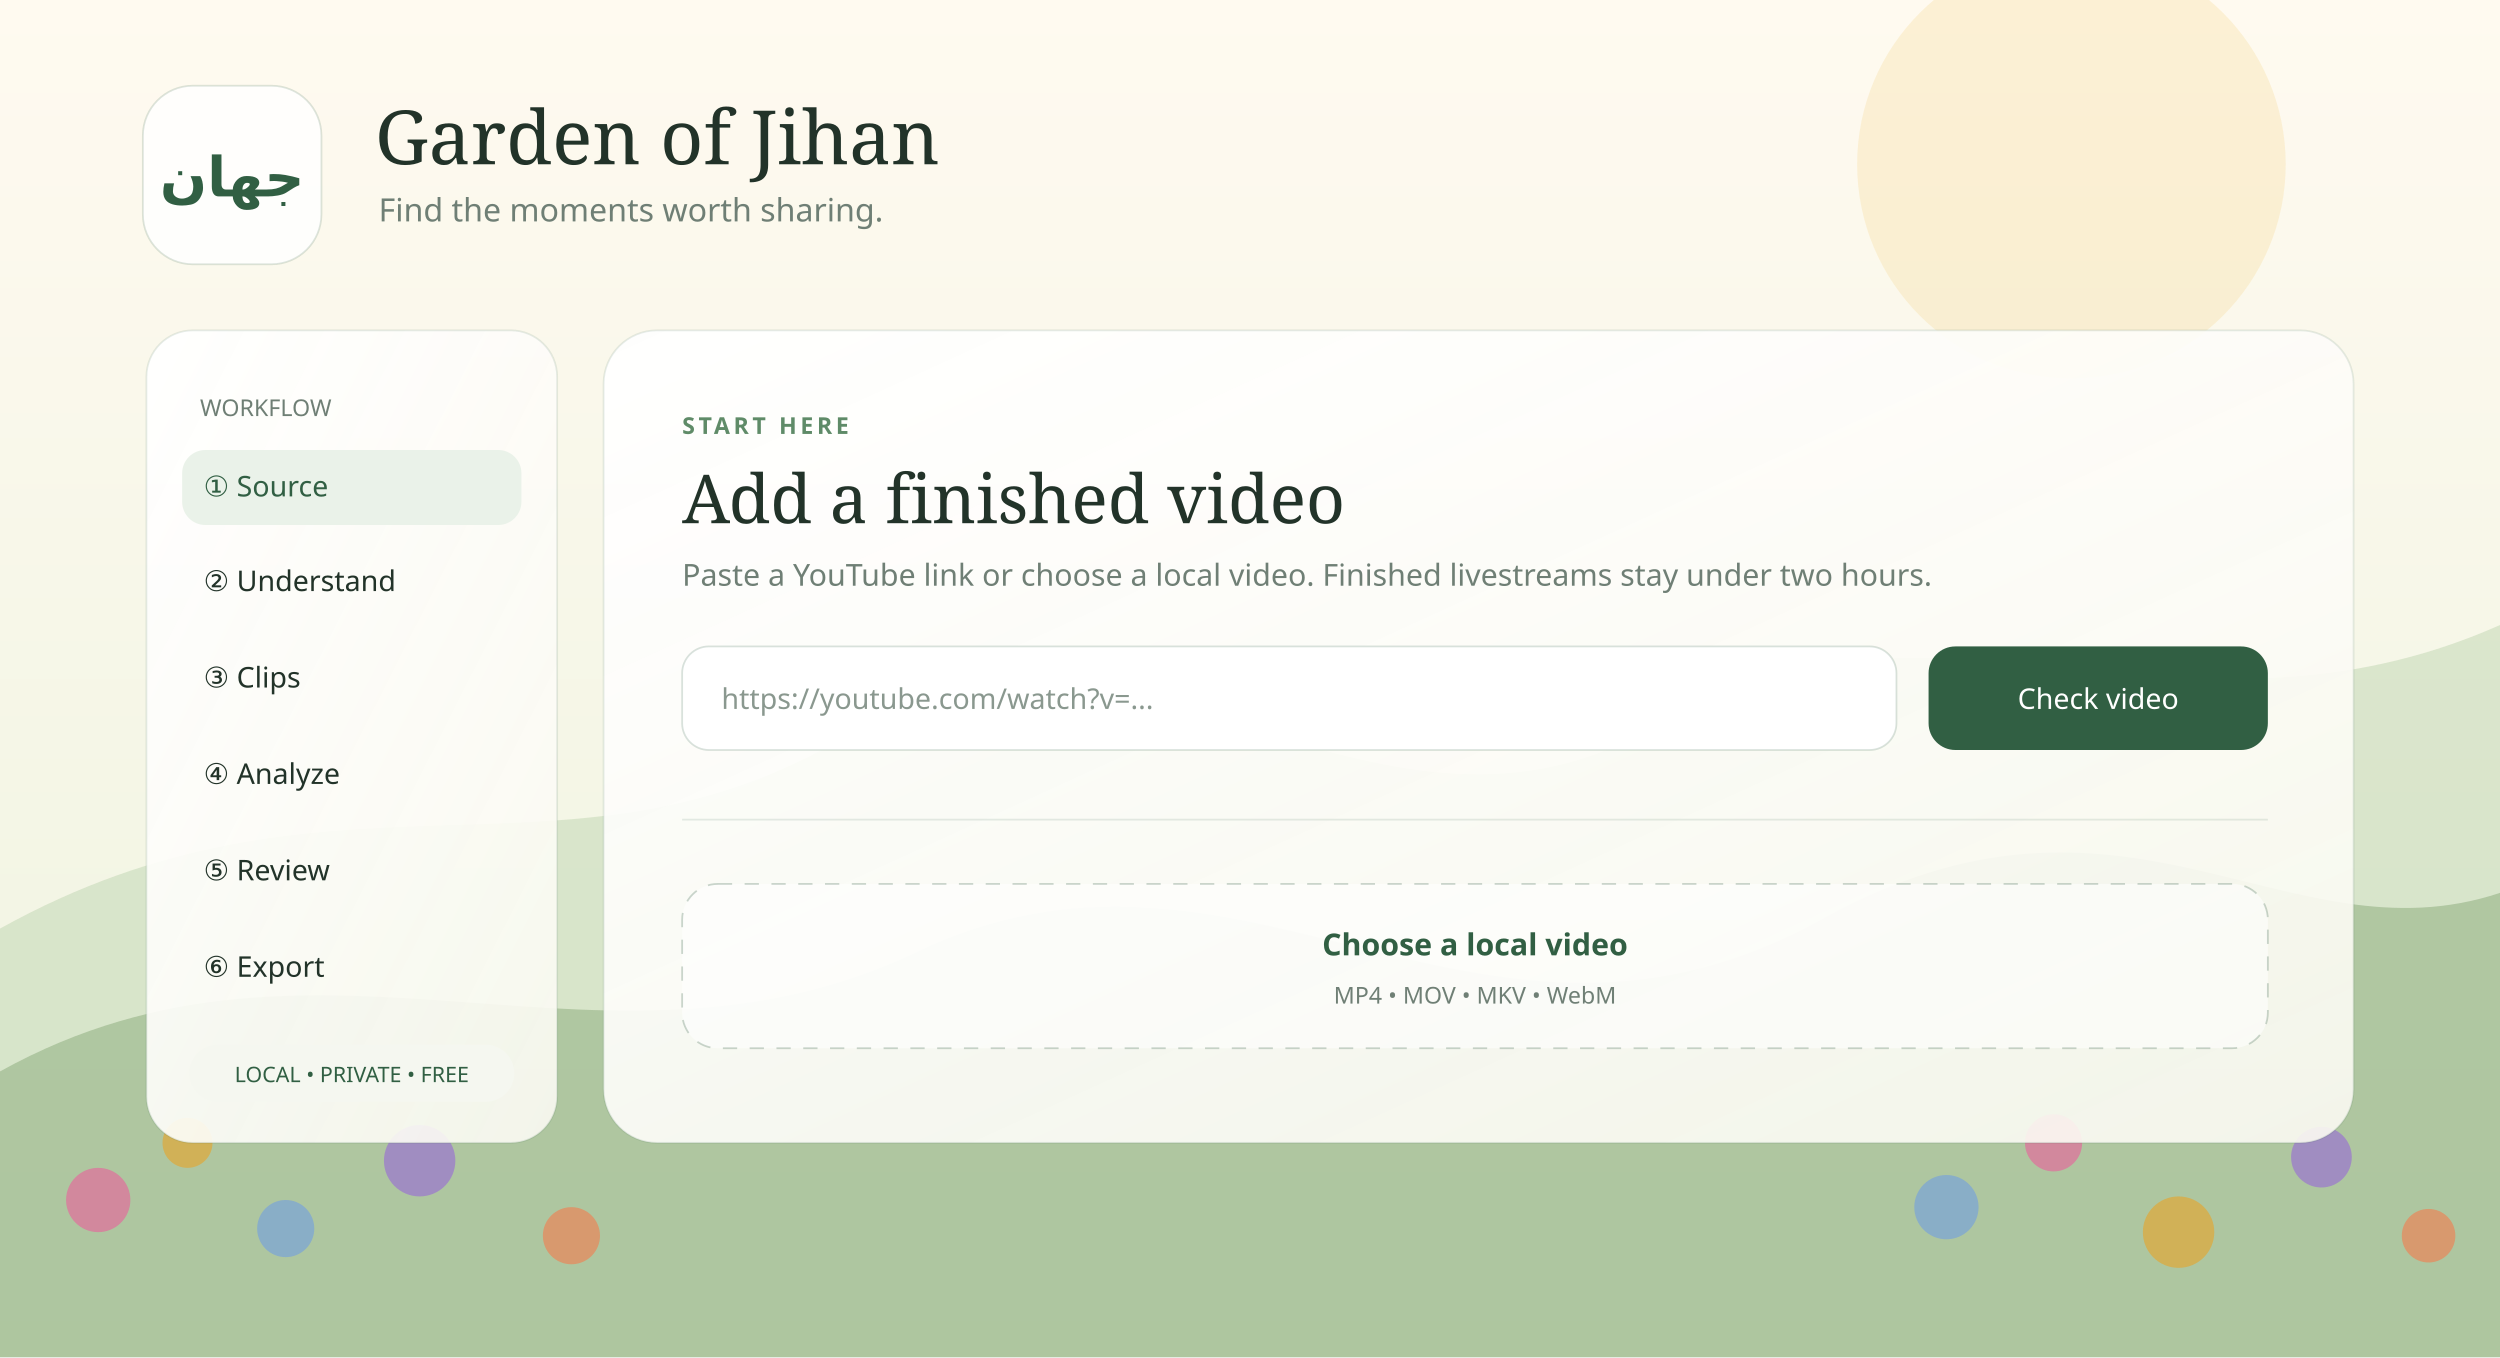
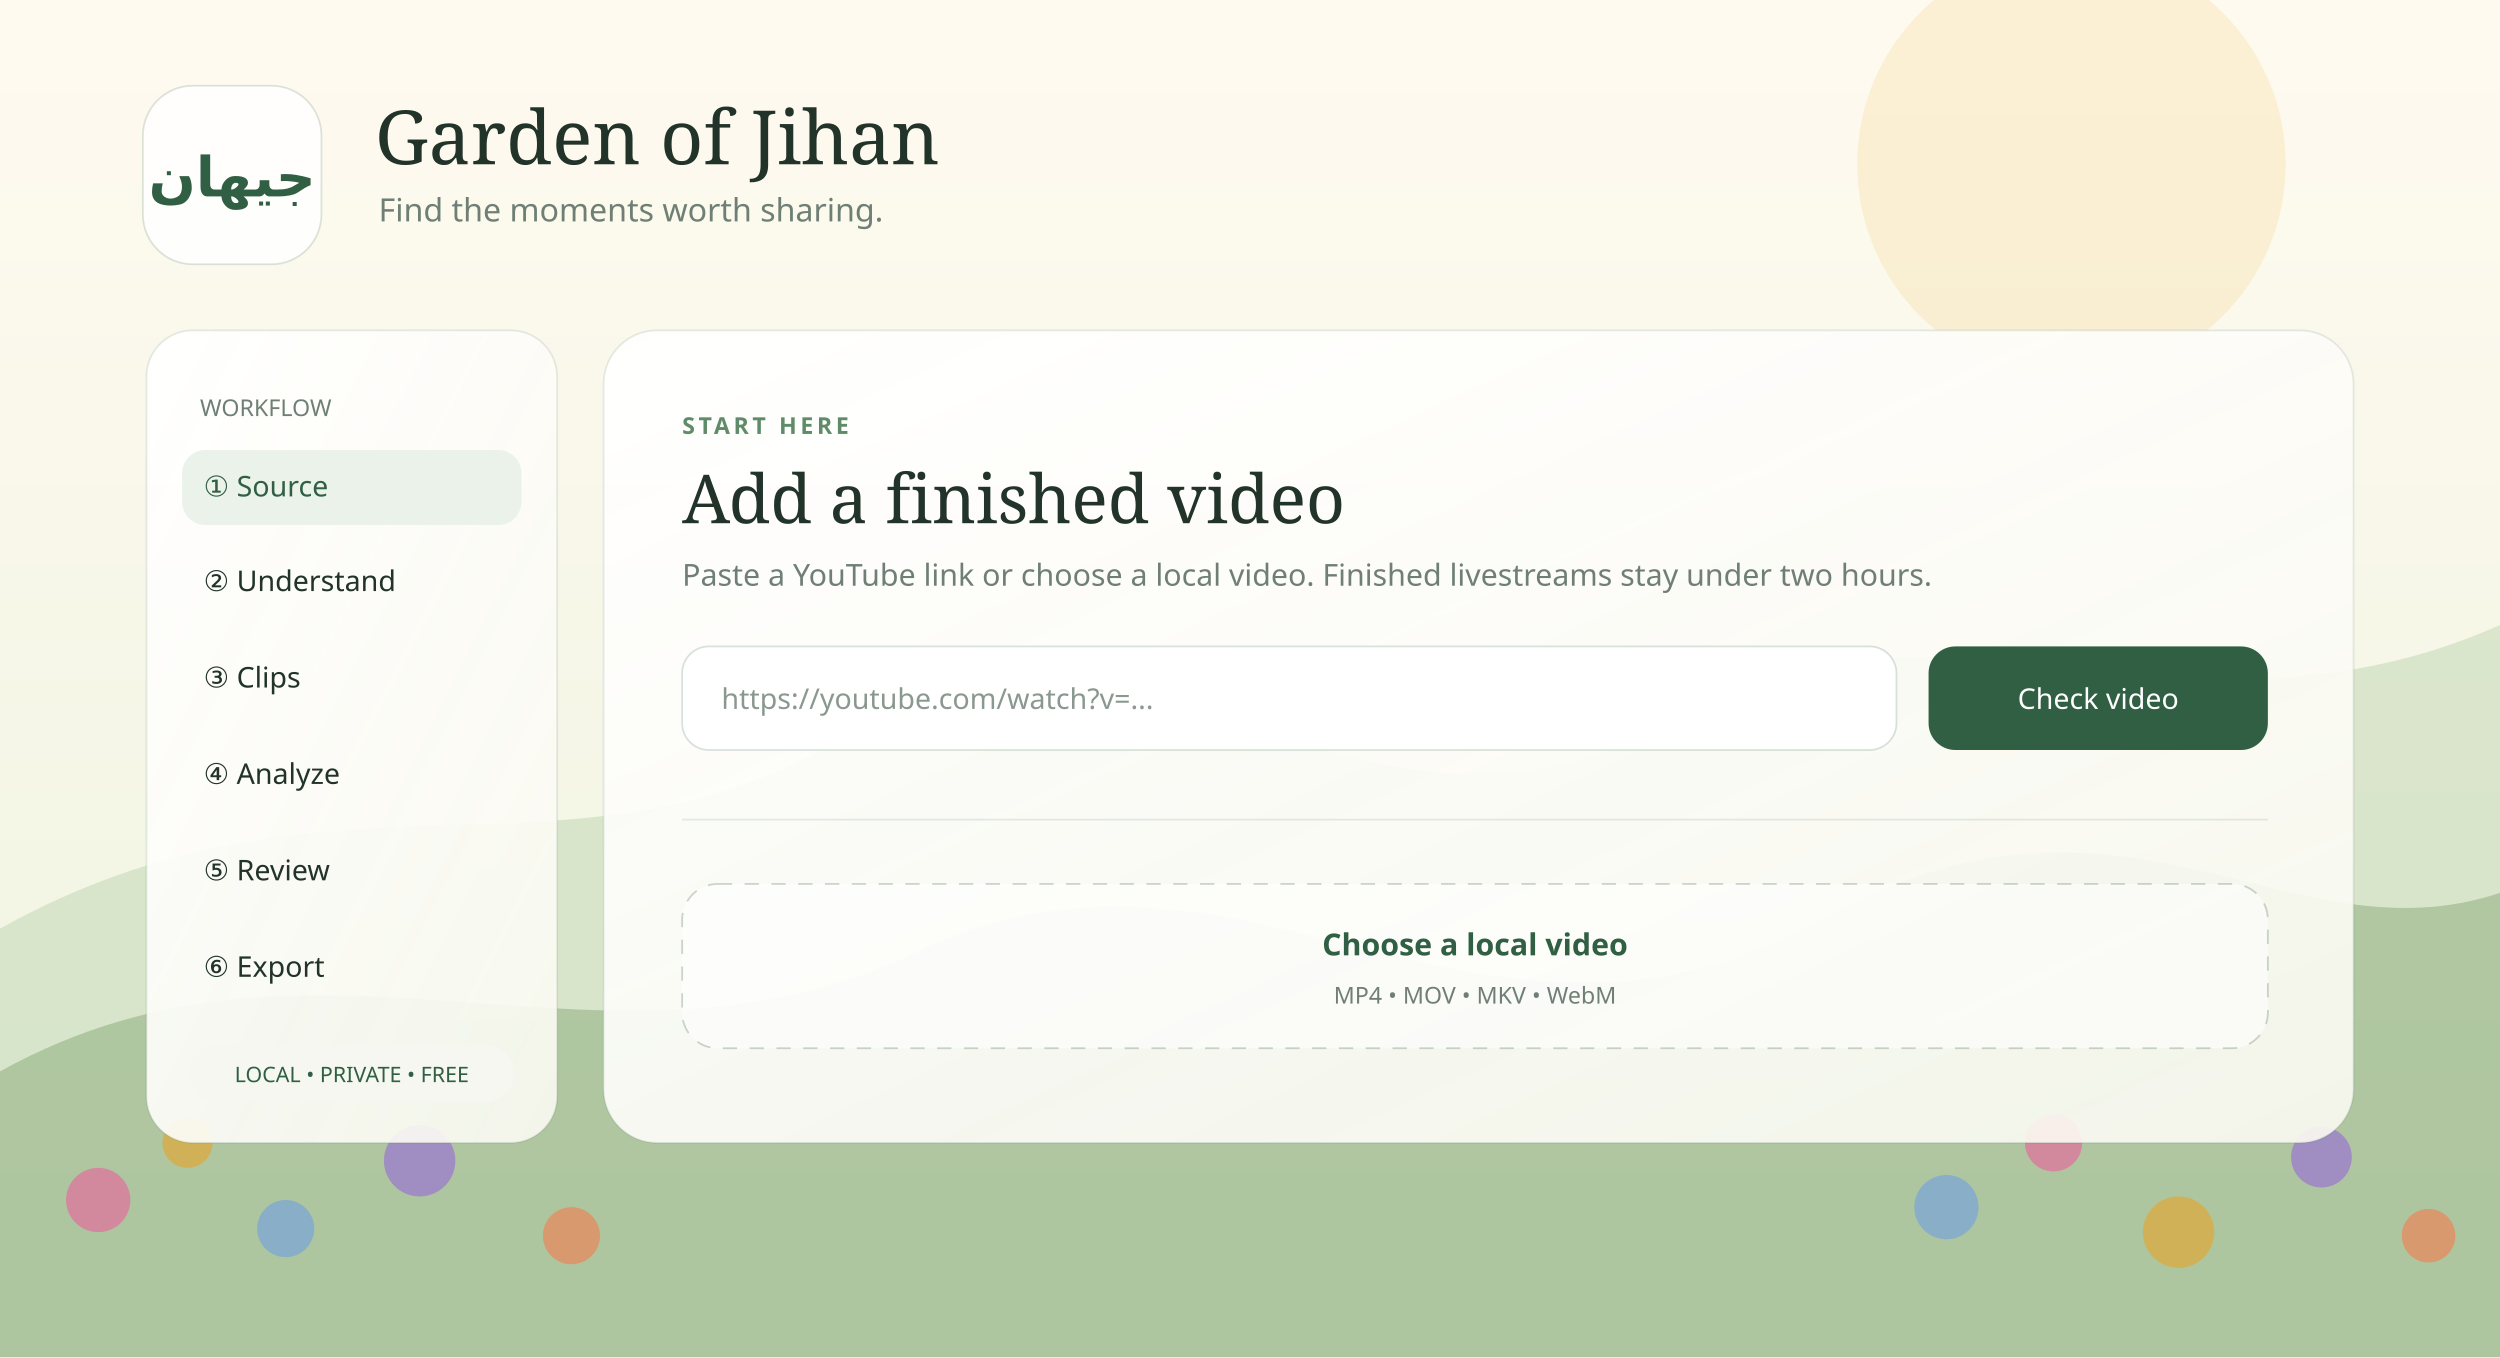
<svg xmlns="http://www.w3.org/2000/svg" width="1400" height="760" viewBox="0 0 1400 760" role="img" aria-labelledby="title desc">
  <defs>
    <linearGradient id="sky" x1="0" y1="0" x2="0" y2="1">
      <stop offset="0" stop-color="#fffaf0" />
      <stop offset="1" stop-color="#edf3df" />
    </linearGradient>
    <linearGradient id="panel" x1="0" y1="0" x2="1" y2="1">
      <stop stop-color="#ffffff" stop-opacity=".94" />
      <stop offset="1" stop-color="#fbfaf2" stop-opacity=".9" />
    </linearGradient>
  </defs>
  <rect width="1400" height="760" fill="url(#sky)" />
  <circle cx="1160" cy="92" r="120" fill="#f7dda0" opacity=".35" />
  <path d="M0 520 C180 420 310 500 460 420 C650 320 770 500 930 405 C1080 315 1220 430 1400 350 L1400 760 L0 760Z" fill="#b9d1aa" opacity=".45" />
  <path d="M0 600 C180 500 340 620 520 530 C700 450 830 620 1020 515 C1190 420 1280 540 1400 500 L1400 760 L0 760Z" fill="#7fa16f" opacity=".45" />
  <g opacity=".85">
    <circle cx="55" cy="672" r="18" fill="#d87c9c" />
    <circle cx="105" cy="640" r="14" fill="#d7ad4a" />
    <circle cx="160" cy="688" r="16" fill="#83a9ce" />
    <circle cx="235" cy="650" r="20" fill="#9e83c7" />
    <circle cx="320" cy="692" r="16" fill="#df9165" />
    <circle cx="1090" cy="676" r="18" fill="#83a9ce" />
    <circle cx="1150" cy="640" r="16" fill="#d87c9c" />
    <circle cx="1220" cy="690" r="20" fill="#d7ad4a" />
    <circle cx="1300" cy="648" r="17" fill="#9e83c7" />
    <circle cx="1360" cy="692" r="15" fill="#df9165" />
  </g>
  <g transform="translate(80 48)">
    <rect width="100" height="100" rx="28" fill="#ffffff" opacity=".82" stroke="#315f43" stroke-opacity=".2" />
-     <text x="50" y="62" text-anchor="middle" font-family="Segoe UI,Tahoma,sans-serif" font-size="31" font-weight="700" fill="#315f43">جهان</text>
+     <text x="50" y="62" text-anchor="middle" font-family="Segoe UI,Tahoma,sans-serif" font-size="31" font-weight="700" fill="#315f43">جيهان</text>
    <text x="130" y="44" font-family="Georgia,serif" font-size="42" fill="#223329">Garden of Jihan</text>
    <text x="132" y="76" font-family="Segoe UI,sans-serif" font-size="18" fill="#6f7f75">Find the moments worth sharing.</text>
  </g>
  <g transform="translate(82 185)">
    <rect width="230" height="455" rx="26" fill="url(#panel)" stroke="#315f43" stroke-opacity=".12" />
    <text x="30" y="48" font-family="Segoe UI,sans-serif" font-size="13" fill="#6f7f75">WORKFLOW</text>
    <g font-family="Segoe UI,sans-serif" font-size="16" fill="#223329">
      <text x="32" y="92">①  Source</text>
      <text x="32" y="146">②  Understand</text>
      <text x="32" y="200">③  Clips</text>
      <text x="32" y="254">④  Analyze</text>
      <text x="32" y="308">⑤  Review</text>
      <text x="32" y="362">⑥  Export</text>
    </g>
    <rect x="20" y="67" width="190" height="42" rx="13" fill="#eaf2e9" />
    <text x="32" y="93" font-family="Segoe UI,sans-serif" font-size="16" fill="#315f43">①  Source</text>
    <rect x="24" y="400" width="182" height="32" rx="16" fill="#f5f7f0" />
    <text x="115" y="421" text-anchor="middle" font-family="Segoe UI,sans-serif" font-size="12" fill="#315f43">LOCAL • PRIVATE • FREE</text>
  </g>
  <g transform="translate(338 185)">
    <rect width="980" height="455" rx="30" fill="url(#panel)" stroke="#315f43" stroke-opacity=".12" />
    <text x="44" y="58" font-family="Segoe UI,sans-serif" font-size="13" font-weight="700" fill="#5f8b68" letter-spacing="2">START HERE</text>
    <text x="44" y="108" font-family="Georgia,serif" font-size="38" fill="#223329">Add a finished video</text>
    <text x="44" y="143" font-family="Segoe UI,sans-serif" font-size="17" fill="#6f7f75">Paste a YouTube link or choose a local video. Finished livestreams stay under two hours.</text>
    <rect x="44" y="177" width="680" height="58" rx="15" fill="#ffffff" stroke="#315f43" stroke-opacity=".18" />
    <text x="66" y="212" font-family="Segoe UI,sans-serif" font-size="16" fill="#8a988f">https://youtube.com/watch?v=...</text>
    <rect x="742" y="177" width="190" height="58" rx="15" fill="#315f43" />
    <text x="837" y="212" text-anchor="middle" font-family="Segoe UI,sans-serif" font-size="16" fill="#ffffff">Check video</text>
    <line x1="44" x2="932" y1="274" y2="274" stroke="#315f43" stroke-opacity=".12" />
    <rect x="44" y="310" width="888" height="92" rx="20" fill="#ffffff" fill-opacity=".55" stroke="#315f43" stroke-opacity=".25" stroke-dasharray="8 7" />
    <text x="488" y="350" text-anchor="middle" font-family="Segoe UI,sans-serif" font-size="17" font-weight="700" fill="#315f43">Choose a local video</text>
    <text x="488" y="377" text-anchor="middle" font-family="Segoe UI,sans-serif" font-size="13" fill="#6f7f75">MP4 • MOV • MKV • WebM</text>
  </g>
</svg>
